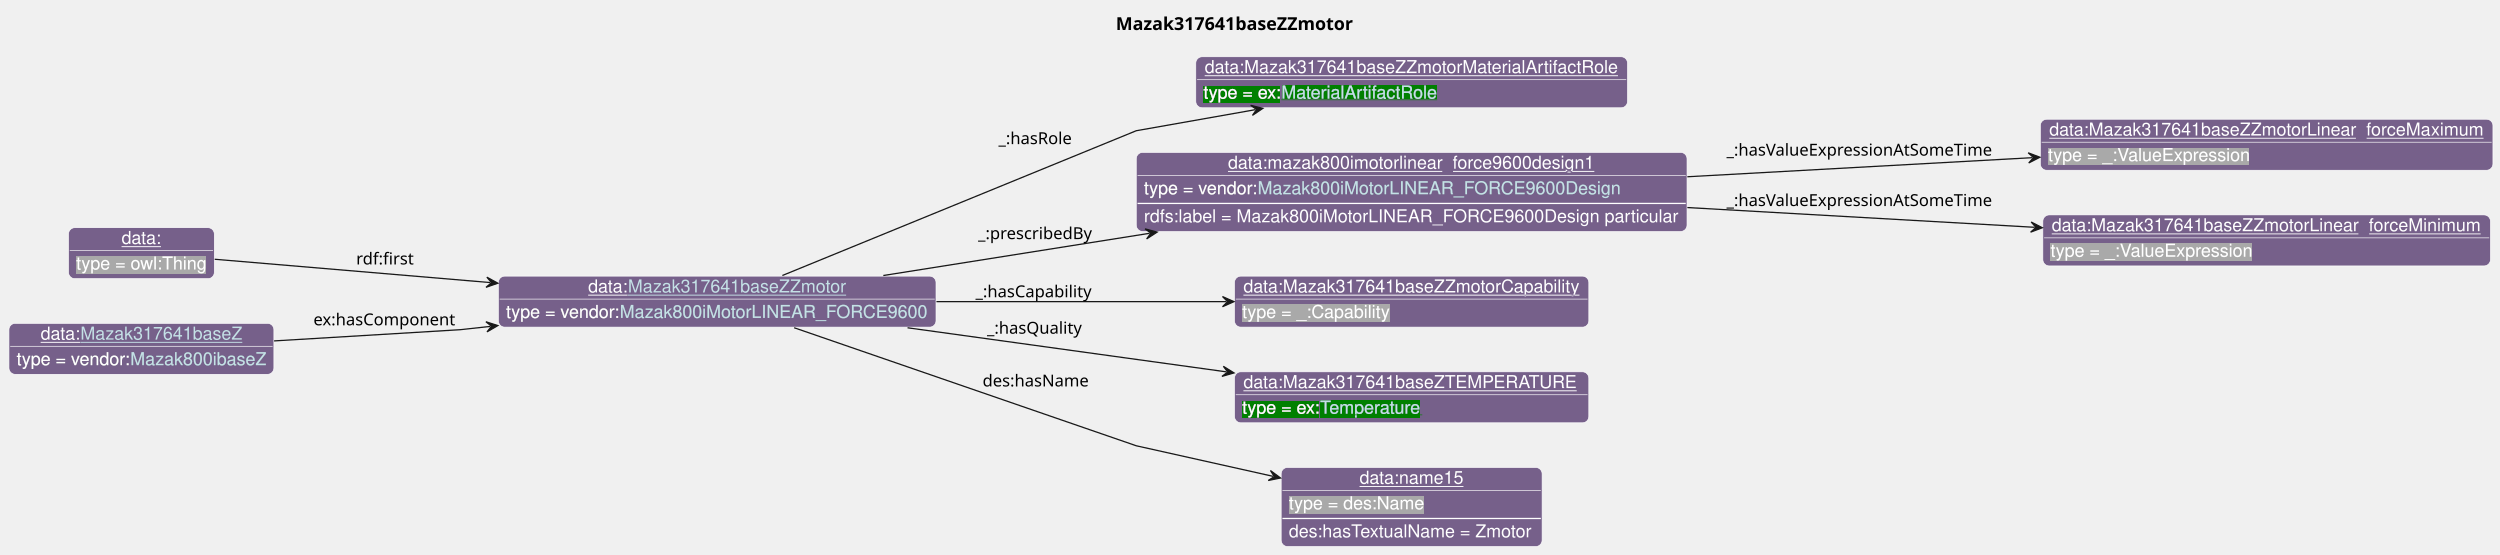
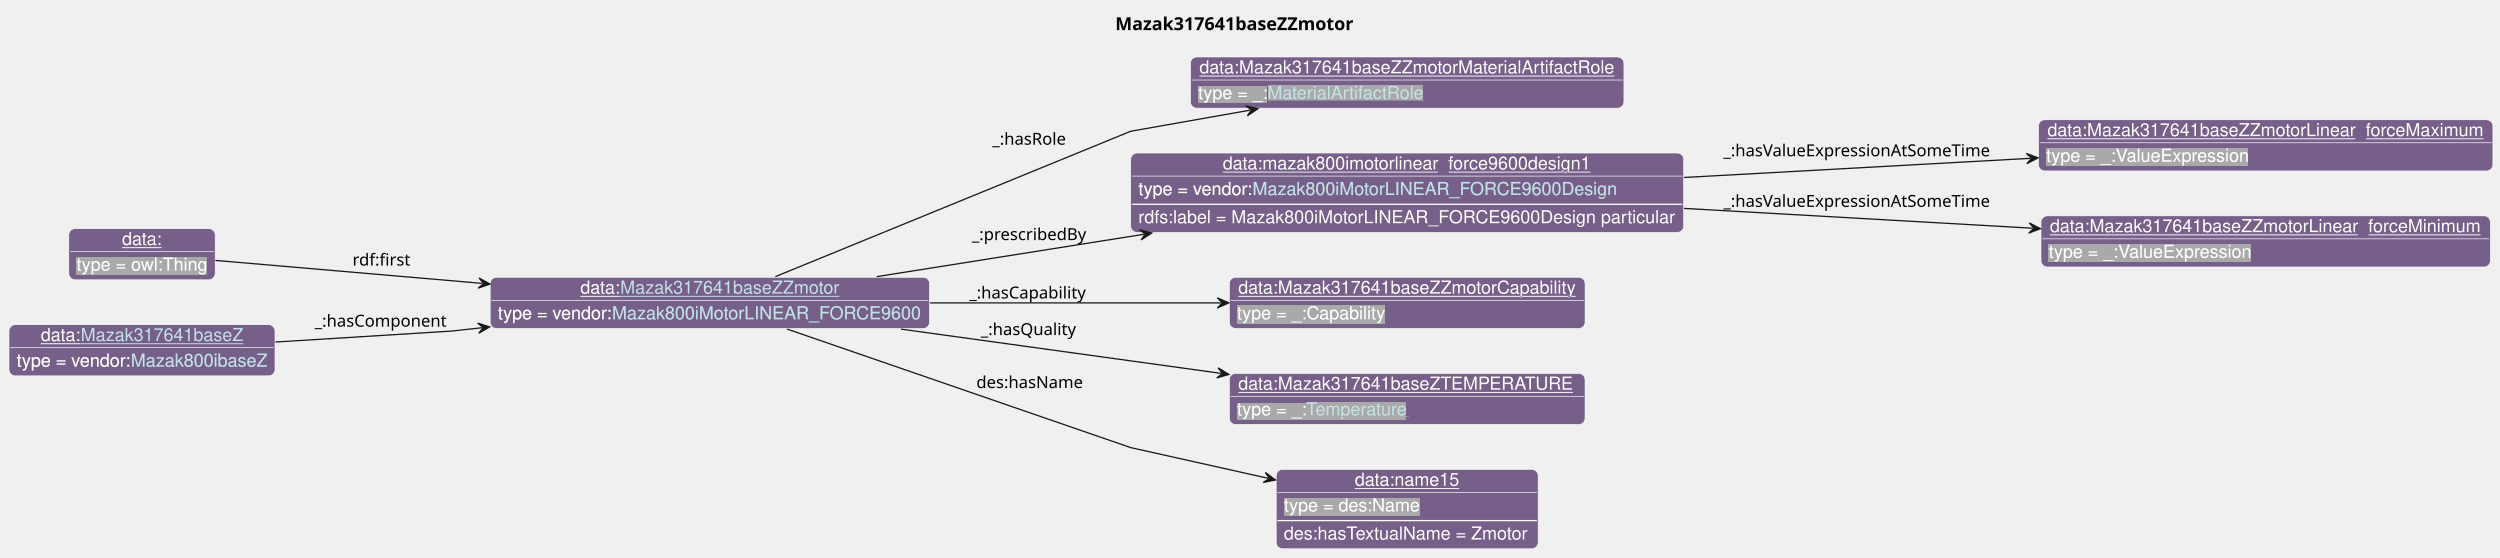
- <svg xmlns="http://www.w3.org/2000/svg" xmlns:xlink="http://www.w3.org/1999/xlink" contentStyleType="text/css" data-diagram-type="CLASS" height="435px" preserveAspectRatio="none" style="width:1960px;height:435px;background:#FFFFFF;" version="1.1" viewBox="0 0 1960 435" width="1960px" zoomAndPan="magnify">
+ <svg xmlns="http://www.w3.org/2000/svg" xmlns:xlink="http://www.w3.org/1999/xlink" contentStyleType="text/css" data-diagram-type="CLASS" height="435px" preserveAspectRatio="none" style="width:1952px;height:435px;background:#FFFFFF;" version="1.1" viewBox="0 0 1952 435" width="1952px" zoomAndPan="magnify">
  <defs>
-     <filter height="1" id="b9sr13lmsm0vr0" width="1" x="0" y="0">
+     <filter height="1" id="bdicj8oyvyqsb0" width="1" x="0" y="0">
      <feFlood flood-color="#76608A" result="flood" />
      <feComposite in="SourceGraphic" in2="flood" operator="over" />
    </filter>
-     <filter height="1" id="b9sr13lmsm0vr1" width="1" x="0" y="0">
-       <feFlood flood-color="#008000" result="flood" />
-       <feComposite in="SourceGraphic" in2="flood" operator="over" />
-     </filter>
-     <filter height="1" id="b9sr13lmsm0vr2" width="1" x="0" y="0">
+     <filter height="1" id="bdicj8oyvyqsb1" width="1" x="0" y="0">
      <feFlood flood-color="#A9A9A9" result="flood" />
      <feComposite in="SourceGraphic" in2="flood" operator="over" />
    </filter>
  </defs>
  <g>
    <g class="title" data-source-line="13">
-       <text fill="#000000" font-family="sans-serif" font-size="14" font-weight="bold" lengthAdjust="spacing" textLength="196.882" x="874.791" y="23.535">Mazak317641baseZZmotor</text>
+       <text fill="#000000" font-family="sans-serif" font-size="14" font-weight="bold" lengthAdjust="spacing" textLength="196.882" x="870.791" y="23.535">Mazak317641baseZZmotor</text>
    </g>
    <g class="entity" data-entity="o0" data-source-line="131" data-uid="ent0002" id="entity_o0">
-       <rect fill="#76608A" height="40" rx="5" ry="5" style="stroke:#FFFFFF;stroke-width:0.5;" width="343.106" x="390.73" y="216.488" />
-       <text fill="#FFFFFF" font-family="Helvetica" font-size="14" lengthAdjust="spacing" text-decoration="underline" textLength="31.138" x="461.114" y="229.269">data:</text>
+       <rect fill="#76608A" height="40" rx="5" ry="5" style="stroke:#FFFFFF;stroke-width:0.5;" width="343.106" x="382.73" y="216.488" />
+       <text fill="#FFFFFF" font-family="Helvetica" font-size="14" lengthAdjust="spacing" text-decoration="underline" textLength="31.138" x="453.114" y="229.269">data:</text>
      <a href="./Mazak317641baseZZmotor.html" target="_top" title="./Mazak317641baseZZmotor.html" xlink:actuate="onRequest" xlink:href="./Mazak317641baseZZmotor.html" xlink:show="new" xlink:title="./Mazak317641baseZZmotor.html" xlink:type="simple">
-         <text fill="#C4E1E6" font-family="Helvetica" font-size="14" lengthAdjust="spacing" text-decoration="underline" textLength="171.199" x="492.252" y="229.269">Mazak317641baseZZmotor</text>
+         <text fill="#C4E1E6" font-family="Helvetica" font-size="14" lengthAdjust="spacing" text-decoration="underline" textLength="171.199" x="484.252" y="229.269">Mazak317641baseZZmotor</text>
      </a>
-       <line style="stroke:#FFFFFF;stroke-width:0.5;" x1="391.73" x2="732.836" y1="234.488" y2="234.488" />
-       <text fill="#FFFFFF" filter="url(#b9sr13lmsm0vr0)" font-family="Helvetica" font-size="14" lengthAdjust="spacing" textLength="89.113" x="396.73" y="249.269">type = vendor:</text>
+       <line style="stroke:#FFFFFF;stroke-width:0.5;" x1="383.73" x2="724.836" y1="234.488" y2="234.488" />
+       <text fill="#FFFFFF" filter="url(#bdicj8oyvyqsb0)" font-family="Helvetica" font-size="14" lengthAdjust="spacing" textLength="89.113" x="388.73" y="249.269">type = vendor:</text>
      <a href="../Mazak.html#Mazak800iMotorLINEAR_FORCE9600" target="_top" title="../Mazak.html#Mazak800iMotorLINEAR_FORCE9600" xlink:actuate="onRequest" xlink:href="../Mazak.html#Mazak800iMotorLINEAR_FORCE9600" xlink:show="new" xlink:title="../Mazak.html#Mazak800iMotorLINEAR_FORCE9600" xlink:type="simple">
-         <text fill="#C4E1E6" filter="url(#b9sr13lmsm0vr0)" font-family="Helvetica" font-size="14" lengthAdjust="spacing" textLength="241.992" x="485.843" y="249.269">Mazak800iMotorLINEAR_FORCE9600</text>
-         <line style="stroke:#76608A;stroke-width:0.5;" x1="485.843" x2="727.836" y1="250.269" y2="250.269" />
+         <text fill="#C4E1E6" filter="url(#bdicj8oyvyqsb0)" font-family="Helvetica" font-size="14" lengthAdjust="spacing" textLength="241.992" x="477.843" y="249.269">Mazak800iMotorLINEAR_FORCE9600</text>
+         <line style="stroke:#76608A;stroke-width:0.5;" x1="477.843" x2="719.836" y1="250.269" y2="250.269" />
      </a>
    </g>
    <g class="entity" data-entity="o1" data-source-line="131" data-uid="ent0003" id="entity_o1">
-       <rect fill="#76608A" height="40" rx="5" ry="5" style="stroke:#FFFFFF;stroke-width:0.5;" width="338.488" x="937.49" y="44.488" />
-       <text fill="#FFFFFF" font-family="Helvetica" font-size="14" lengthAdjust="spacing" text-decoration="underline" textLength="324.488" x="944.49" y="57.269">data:Mazak317641baseZZmotorMaterialArtifactRole</text>
-       <line style="stroke:#FFFFFF;stroke-width:0.5;" x1="938.49" x2="1274.978" y1="62.488" y2="62.488" />
-       <text fill="#FFFFFF" filter="url(#b9sr13lmsm0vr1)" font-family="Helvetica" font-size="14" lengthAdjust="spacing" textLength="61.093" x="943.49" y="77.269">type = ex:</text>
-       <a href="../Example.html#MaterialArtifactRole" target="_top" title="../Example.html#MaterialArtifactRole" xlink:actuate="onRequest" xlink:href="../Example.html#MaterialArtifactRole" xlink:show="new" xlink:title="../Example.html#MaterialArtifactRole" xlink:type="simple">
-         <text fill="#C4E1E6" filter="url(#b9sr13lmsm0vr1)" font-family="Helvetica" font-size="14" lengthAdjust="spacing" textLength="122.151" x="1004.583" y="77.269">MaterialArtifactRole</text>
-         <line style="stroke:#008000;stroke-width:0.5;" x1="1004.583" x2="1126.734" y1="78.269" y2="78.269" />
+       <rect fill="#76608A" height="40" rx="5" ry="5" style="stroke:#FFFFFF;stroke-width:0.5;" width="338.488" x="929.49" y="44.488" />
+       <text fill="#FFFFFF" font-family="Helvetica" font-size="14" lengthAdjust="spacing" text-decoration="underline" textLength="324.488" x="936.49" y="57.269">data:Mazak317641baseZZmotorMaterialArtifactRole</text>
+       <line style="stroke:#FFFFFF;stroke-width:0.5;" x1="930.49" x2="1266.978" y1="62.488" y2="62.488" />
+       <text fill="#FFFFFF" filter="url(#bdicj8oyvyqsb1)" font-family="Helvetica" font-size="14" lengthAdjust="spacing" textLength="54.093" x="935.49" y="77.269">type = _:</text>
+       <a href="../MTConnect.html#MaterialArtifactRole" target="_top" title="../MTConnect.html#MaterialArtifactRole" xlink:actuate="onRequest" xlink:href="../MTConnect.html#MaterialArtifactRole" xlink:show="new" xlink:title="../MTConnect.html#MaterialArtifactRole" xlink:type="simple">
+         <text fill="#C4E1E6" filter="url(#bdicj8oyvyqsb1)" font-family="Helvetica" font-size="14" lengthAdjust="spacing" textLength="122.151" x="989.583" y="77.269">MaterialArtifactRole</text>
+         <line style="stroke:#A9A9A9;stroke-width:0.5;" x1="989.583" x2="1111.734" y1="78.269" y2="78.269" />
      </a>
    </g>
    <g class="entity" data-entity="o2" data-source-line="131" data-uid="ent0004" id="entity_o2">
-       <rect fill="#76608A" height="62" rx="5" ry="5" style="stroke:#FFFFFF;stroke-width:0.5;" width="431.802" x="890.83" y="119.488" />
-       <text fill="#FFFFFF" font-family="Helvetica" font-size="14" lengthAdjust="spacing" text-decoration="underline" textLength="287.964" x="962.749" y="132.269">data:mazak800imotorlinear_force9600design1</text>
-       <line style="stroke:#FFFFFF;stroke-width:0.5;" x1="891.83" x2="1321.632" y1="137.488" y2="137.488" />
-       <text fill="#FFFFFF" filter="url(#b9sr13lmsm0vr0)" font-family="Helvetica" font-size="14" lengthAdjust="spacing" textLength="89.113" x="896.83" y="152.269">type = vendor:</text>
+       <rect fill="#76608A" height="62" rx="5" ry="5" style="stroke:#FFFFFF;stroke-width:0.5;" width="431.802" x="882.83" y="119.488" />
+       <text fill="#FFFFFF" font-family="Helvetica" font-size="14" lengthAdjust="spacing" text-decoration="underline" textLength="287.964" x="954.749" y="132.269">data:mazak800imotorlinear_force9600design1</text>
+       <line style="stroke:#FFFFFF;stroke-width:0.5;" x1="883.83" x2="1313.632" y1="137.488" y2="137.488" />
+       <text fill="#FFFFFF" filter="url(#bdicj8oyvyqsb0)" font-family="Helvetica" font-size="14" lengthAdjust="spacing" textLength="89.113" x="888.83" y="152.269">type = vendor:</text>
      <a href="../Mazak.html#Mazak800iMotorLINEAR_FORCE9600Design" target="_top" title="../Mazak.html#Mazak800iMotorLINEAR_FORCE9600Design" xlink:actuate="onRequest" xlink:href="../Mazak.html#Mazak800iMotorLINEAR_FORCE9600Design" xlink:show="new" xlink:title="../Mazak.html#Mazak800iMotorLINEAR_FORCE9600Design" xlink:type="simple">
-         <text fill="#C4E1E6" filter="url(#b9sr13lmsm0vr0)" font-family="Helvetica" font-size="14" lengthAdjust="spacing" textLength="285.571" x="985.943" y="152.269">Mazak800iMotorLINEAR_FORCE9600Design</text>
-         <line style="stroke:#76608A;stroke-width:0.5;" x1="985.943" x2="1271.515" y1="153.269" y2="153.269" />
+         <text fill="#C4E1E6" filter="url(#bdicj8oyvyqsb0)" font-family="Helvetica" font-size="14" lengthAdjust="spacing" textLength="285.571" x="977.943" y="152.269">Mazak800iMotorLINEAR_FORCE9600Design</text>
+         <line style="stroke:#76608A;stroke-width:0.5;" x1="977.943" x2="1263.515" y1="153.269" y2="153.269" />
      </a>
-       <line style="stroke:#FFFFFF;stroke-width:1;" x1="891.83" x2="1321.632" y1="159.488" y2="159.488" />
-       <text fill="#FFFFFF" font-family="Helvetica" font-size="14" lengthAdjust="spacing" textLength="419.802" x="896.83" y="174.269">rdfs:label = Mazak800iMotorLINEAR_FORCE9600Design particular</text>
+       <line style="stroke:#FFFFFF;stroke-width:1;" x1="883.83" x2="1313.632" y1="159.488" y2="159.488" />
+       <text fill="#FFFFFF" font-family="Helvetica" font-size="14" lengthAdjust="spacing" textLength="419.802" x="888.83" y="174.269">rdfs:label = Mazak800iMotorLINEAR_FORCE9600Design particular</text>
    </g>
    <g class="entity" data-entity="o3" data-source-line="131" data-uid="ent0005" id="entity_o3">
-       <rect fill="#76608A" height="40" rx="5" ry="5" style="stroke:#FFFFFF;stroke-width:0.5;" width="354.833" x="1599.63" y="93.488" />
-       <text fill="#FFFFFF" font-family="Helvetica" font-size="14" lengthAdjust="spacing" text-decoration="underline" textLength="340.833" x="1606.63" y="106.269">data:Mazak317641baseZZmotorLinear_forceMaximum</text>
-       <line style="stroke:#FFFFFF;stroke-width:0.5;" x1="1600.63" x2="1953.463" y1="111.488" y2="111.488" />
-       <text fill="#FFFFFF" filter="url(#b9sr13lmsm0vr2)" font-family="Helvetica" font-size="14" lengthAdjust="spacing" textLength="159.154" x="1605.63" y="126.269">type = _:ValueExpression</text>
+       <rect fill="#76608A" height="40" rx="5" ry="5" style="stroke:#FFFFFF;stroke-width:0.5;" width="354.833" x="1591.63" y="93.488" />
+       <text fill="#FFFFFF" font-family="Helvetica" font-size="14" lengthAdjust="spacing" text-decoration="underline" textLength="340.833" x="1598.63" y="106.269">data:Mazak317641baseZZmotorLinear_forceMaximum</text>
+       <line style="stroke:#FFFFFF;stroke-width:0.5;" x1="1592.63" x2="1945.463" y1="111.488" y2="111.488" />
+       <text fill="#FFFFFF" filter="url(#bdicj8oyvyqsb1)" font-family="Helvetica" font-size="14" lengthAdjust="spacing" textLength="159.154" x="1597.63" y="126.269">type = _:ValueExpression</text>
    </g>
    <g class="entity" data-entity="o4" data-source-line="131" data-uid="ent0006" id="entity_o4">
-       <rect fill="#76608A" height="40" rx="5" ry="5" style="stroke:#FFFFFF;stroke-width:0.5;" width="350.943" x="1601.58" y="168.488" />
-       <text fill="#FFFFFF" font-family="Helvetica" font-size="14" lengthAdjust="spacing" text-decoration="underline" textLength="336.943" x="1608.58" y="181.269">data:Mazak317641baseZZmotorLinear_forceMinimum</text>
-       <line style="stroke:#FFFFFF;stroke-width:0.5;" x1="1602.58" x2="1951.523" y1="186.488" y2="186.488" />
-       <text fill="#FFFFFF" filter="url(#b9sr13lmsm0vr2)" font-family="Helvetica" font-size="14" lengthAdjust="spacing" textLength="159.154" x="1607.58" y="201.269">type = _:ValueExpression</text>
+       <rect fill="#76608A" height="40" rx="5" ry="5" style="stroke:#FFFFFF;stroke-width:0.5;" width="350.943" x="1593.58" y="168.488" />
+       <text fill="#FFFFFF" font-family="Helvetica" font-size="14" lengthAdjust="spacing" text-decoration="underline" textLength="336.943" x="1600.58" y="181.269">data:Mazak317641baseZZmotorLinear_forceMinimum</text>
+       <line style="stroke:#FFFFFF;stroke-width:0.5;" x1="1594.58" x2="1943.523" y1="186.488" y2="186.488" />
+       <text fill="#FFFFFF" filter="url(#bdicj8oyvyqsb1)" font-family="Helvetica" font-size="14" lengthAdjust="spacing" textLength="159.154" x="1599.58" y="201.269">type = _:ValueExpression</text>
    </g>
    <g class="entity" data-entity="o5" data-source-line="131" data-uid="ent0007" id="entity_o5">
-       <rect fill="#76608A" height="40" rx="5" ry="5" style="stroke:#FFFFFF;stroke-width:0.5;" width="277.812" x="967.83" y="216.488" />
-       <text fill="#FFFFFF" font-family="Helvetica" font-size="14" lengthAdjust="spacing" text-decoration="underline" textLength="263.812" x="974.83" y="229.269">data:Mazak317641baseZZmotorCapability</text>
-       <line style="stroke:#FFFFFF;stroke-width:0.5;" x1="968.83" x2="1244.642" y1="234.488" y2="234.488" />
-       <text fill="#FFFFFF" filter="url(#b9sr13lmsm0vr2)" font-family="Helvetica" font-size="14" lengthAdjust="spacing" textLength="115.568" x="973.83" y="249.269">type = _:Capability</text>
+       <rect fill="#76608A" height="40" rx="5" ry="5" style="stroke:#FFFFFF;stroke-width:0.5;" width="277.812" x="959.83" y="216.488" />
+       <text fill="#FFFFFF" font-family="Helvetica" font-size="14" lengthAdjust="spacing" text-decoration="underline" textLength="263.812" x="966.83" y="229.269">data:Mazak317641baseZZmotorCapability</text>
+       <line style="stroke:#FFFFFF;stroke-width:0.5;" x1="960.83" x2="1236.642" y1="234.488" y2="234.488" />
+       <text fill="#FFFFFF" filter="url(#bdicj8oyvyqsb1)" font-family="Helvetica" font-size="14" lengthAdjust="spacing" textLength="115.568" x="965.83" y="249.269">type = _:Capability</text>
    </g>
    <g class="entity" data-entity="o6" data-source-line="131" data-uid="ent0008" id="entity_o6">
-       <rect fill="#76608A" height="40" rx="5" ry="5" style="stroke:#FFFFFF;stroke-width:0.5;" width="277.785" x="967.84" y="291.488" />
-       <text fill="#FFFFFF" font-family="Helvetica" font-size="14" lengthAdjust="spacing" text-decoration="underline" textLength="263.785" x="974.84" y="304.269">data:Mazak317641baseZTEMPERATURE</text>
-       <line style="stroke:#FFFFFF;stroke-width:0.5;" x1="968.84" x2="1244.625" y1="309.488" y2="309.488" />
-       <text fill="#FFFFFF" filter="url(#b9sr13lmsm0vr1)" font-family="Helvetica" font-size="14" lengthAdjust="spacing" textLength="61.093" x="973.84" y="324.269">type = ex:</text>
-       <a href="../Example.html#Temperature" target="_top" title="../Example.html#Temperature" xlink:actuate="onRequest" xlink:href="../Example.html#Temperature" xlink:show="new" xlink:title="../Example.html#Temperature" xlink:type="simple">
-         <text fill="#C4E1E6" filter="url(#b9sr13lmsm0vr1)" font-family="Helvetica" font-size="14" lengthAdjust="spacing" textLength="80.144" x="1034.933" y="324.269">Temperature</text>
-         <line style="stroke:#008000;stroke-width:0.5;" x1="1034.933" x2="1115.077" y1="325.269" y2="325.269" />
+       <rect fill="#76608A" height="40" rx="5" ry="5" style="stroke:#FFFFFF;stroke-width:0.5;" width="277.785" x="959.84" y="291.488" />
+       <text fill="#FFFFFF" font-family="Helvetica" font-size="14" lengthAdjust="spacing" text-decoration="underline" textLength="263.785" x="966.84" y="304.269">data:Mazak317641baseZTEMPERATURE</text>
+       <line style="stroke:#FFFFFF;stroke-width:0.5;" x1="960.84" x2="1236.625" y1="309.488" y2="309.488" />
+       <text fill="#FFFFFF" filter="url(#bdicj8oyvyqsb1)" font-family="Helvetica" font-size="14" lengthAdjust="spacing" textLength="54.093" x="965.84" y="324.269">type = _:</text>
+       <a href="../MTConnect.html#Temperature" target="_top" title="../MTConnect.html#Temperature" xlink:actuate="onRequest" xlink:href="../MTConnect.html#Temperature" xlink:show="new" xlink:title="../MTConnect.html#Temperature" xlink:type="simple">
+         <text fill="#C4E1E6" filter="url(#bdicj8oyvyqsb1)" font-family="Helvetica" font-size="14" lengthAdjust="spacing" textLength="80.144" x="1019.933" y="324.269">Temperature</text>
+         <line style="stroke:#A9A9A9;stroke-width:0.5;" x1="1019.933" x2="1100.077" y1="325.269" y2="325.269" />
      </a>
    </g>
    <g class="entity" data-entity="o7" data-source-line="131" data-uid="ent0009" id="entity_o7">
-       <rect fill="#76608A" height="62" rx="5" ry="5" style="stroke:#FFFFFF;stroke-width:0.5;" width="204.582" x="1004.44" y="366.488" />
-       <text fill="#FFFFFF" font-family="Helvetica" font-size="14" lengthAdjust="spacing" text-decoration="underline" textLength="81.731" x="1065.866" y="379.269">data:name15</text>
-       <line style="stroke:#FFFFFF;stroke-width:0.5;" x1="1005.44" x2="1208.022" y1="384.488" y2="384.488" />
-       <text fill="#FFFFFF" filter="url(#b9sr13lmsm0vr2)" font-family="Helvetica" font-size="14" lengthAdjust="spacing" textLength="106.224" x="1010.44" y="399.269">type = des:Name</text>
-       <line style="stroke:#FFFFFF;stroke-width:1;" x1="1005.44" x2="1208.022" y1="406.488" y2="406.488" />
-       <text fill="#FFFFFF" font-family="Helvetica" font-size="14" lengthAdjust="spacing" textLength="192.582" x="1010.44" y="421.269">des:hasTextualName = Zmotor</text>
+       <rect fill="#76608A" height="62" rx="5" ry="5" style="stroke:#FFFFFF;stroke-width:0.5;" width="204.582" x="996.44" y="366.488" />
+       <text fill="#FFFFFF" font-family="Helvetica" font-size="14" lengthAdjust="spacing" text-decoration="underline" textLength="81.731" x="1057.866" y="379.269">data:name15</text>
+       <line style="stroke:#FFFFFF;stroke-width:0.5;" x1="997.44" x2="1200.022" y1="384.488" y2="384.488" />
+       <text fill="#FFFFFF" filter="url(#bdicj8oyvyqsb1)" font-family="Helvetica" font-size="14" lengthAdjust="spacing" textLength="106.224" x="1002.44" y="399.269">type = des:Name</text>
+       <line style="stroke:#FFFFFF;stroke-width:1;" x1="997.44" x2="1200.022" y1="406.488" y2="406.488" />
+       <text fill="#FFFFFF" font-family="Helvetica" font-size="14" lengthAdjust="spacing" textLength="192.582" x="1002.44" y="421.269">des:hasTextualName = Zmotor</text>
    </g>
    <g class="entity" data-entity="o8" data-source-line="131" data-uid="ent0010" id="entity_o8">
      <rect fill="#76608A" height="40" rx="5" ry="5" style="stroke:#FFFFFF;stroke-width:0.5;" width="114.334" x="53.7" y="178.488" />
      <text fill="#FFFFFF" font-family="Helvetica" font-size="14" lengthAdjust="spacing" text-decoration="underline" textLength="31.138" x="95.298" y="191.269">data:</text>
      <line style="stroke:#FFFFFF;stroke-width:0.5;" x1="54.7" x2="167.034" y1="196.488" y2="196.488" />
-       <text fill="#FFFFFF" filter="url(#b9sr13lmsm0vr2)" font-family="Helvetica" font-size="14" lengthAdjust="spacing" textLength="102.334" x="59.7" y="211.269">type = owl:Thing</text>
+       <text fill="#FFFFFF" filter="url(#bdicj8oyvyqsb1)" font-family="Helvetica" font-size="14" lengthAdjust="spacing" textLength="102.334" x="59.7" y="211.269">type = owl:Thing</text>
    </g>
    <g class="entity" data-entity="o9" data-source-line="131" data-uid="ent0011" id="entity_o9">
      <rect fill="#76608A" height="40" rx="5" ry="5" style="stroke:#FFFFFF;stroke-width:0.5;" width="207.727" x="7" y="253.488" />
      <text fill="#FFFFFF" font-family="Helvetica" font-size="14" lengthAdjust="spacing" text-decoration="underline" textLength="31.138" x="31.864" y="266.269">data:</text>
      <a href="./Mazak317641baseZ.html" target="_top" title="./Mazak317641baseZ.html" xlink:actuate="onRequest" xlink:href="./Mazak317641baseZ.html" xlink:show="new" xlink:title="./Mazak317641baseZ.html" xlink:type="simple">
        <text fill="#C4E1E6" font-family="Helvetica" font-size="14" lengthAdjust="spacing" text-decoration="underline" textLength="126.861" x="63.002" y="266.269">Mazak317641baseZ</text>
      </a>
      <line style="stroke:#FFFFFF;stroke-width:0.5;" x1="8" x2="213.727" y1="271.488" y2="271.488" />
-       <text fill="#FFFFFF" filter="url(#b9sr13lmsm0vr0)" font-family="Helvetica" font-size="14" lengthAdjust="spacing" textLength="89.113" x="13" y="286.269">type = vendor:</text>
+       <text fill="#FFFFFF" filter="url(#bdicj8oyvyqsb0)" font-family="Helvetica" font-size="14" lengthAdjust="spacing" textLength="89.113" x="13" y="286.269">type = vendor:</text>
      <a href="../Mazak.html#Mazak800ibaseZ" target="_top" title="../Mazak.html#Mazak800ibaseZ" xlink:actuate="onRequest" xlink:href="../Mazak.html#Mazak800ibaseZ" xlink:show="new" xlink:title="../Mazak.html#Mazak800ibaseZ" xlink:type="simple">
-         <text fill="#C4E1E6" filter="url(#b9sr13lmsm0vr0)" font-family="Helvetica" font-size="14" lengthAdjust="spacing" textLength="106.613" x="102.113" y="286.269">Mazak800ibaseZ</text>
+         <text fill="#C4E1E6" filter="url(#bdicj8oyvyqsb0)" font-family="Helvetica" font-size="14" lengthAdjust="spacing" textLength="106.613" x="102.113" y="286.269">Mazak800ibaseZ</text>
        <line style="stroke:#76608A;stroke-width:0.5;" x1="102.113" x2="208.727" y1="287.269" y2="287.269" />
      </a>
    </g>
    <g class="link" data-entity-1="o0" data-entity-2="o1" data-source-line="195" data-uid="lnk12" id="link_o0_o1">
-       <path codeLine="195" d="M613.38,215.988 C705.14,178.458 890.83,102.488 890.83,102.488 C890.83,102.488 933.332,94.973 984.192,85.983" fill="none" id="o0-to-o1" style="stroke:#181818;stroke-width:1;" />
-       <polygon fill="#181818" points="990.1,84.938,980.541,82.566,985.176,85.809,981.934,90.444,990.1,84.938" style="stroke:#181818;stroke-width:1;" />
-       <text fill="#000000" font-family="sans-serif" font-size="13" lengthAdjust="spacing" textLength="59.693" x="782.83" y="112.997">_:hasRole</text>
+       <path codeLine="195" d="M605.38,215.988 C697.14,178.458 882.83,102.488 882.83,102.488 C882.83,102.488 925.332,94.973 976.192,85.983" fill="none" id="o0-to-o1" style="stroke:#181818;stroke-width:1;" />
+       <polygon fill="#181818" points="982.1,84.938,972.541,82.566,977.176,85.809,973.934,90.444,982.1,84.938" style="stroke:#181818;stroke-width:1;" />
+       <text fill="#000000" font-family="sans-serif" font-size="13" lengthAdjust="spacing" textLength="59.693" x="774.83" y="112.997">_:hasRole</text>
    </g>
    <g class="link" data-entity-1="o0" data-entity-2="o2" data-source-line="195" data-uid="lnk13" id="link_o0_o2">
-       <path codeLine="195" d="M692.52,215.998 C756.68,205.828 829.684,194.247 901.304,182.897" fill="none" id="o0-to-o2" style="stroke:#181818;stroke-width:1;" />
-       <polygon fill="#181818" points="907.23,181.958,897.715,179.416,902.292,182.741,898.967,187.318,907.23,181.958" style="stroke:#181818;stroke-width:1;" />
-       <text fill="#000000" font-family="sans-serif" font-size="13" lengthAdjust="spacing" textLength="91.597" x="766.83" y="187.477">_:prescribedBy</text>
+       <path codeLine="195" d="M684.52,215.998 C748.68,205.828 821.684,194.247 893.304,182.897" fill="none" id="o0-to-o2" style="stroke:#181818;stroke-width:1;" />
+       <polygon fill="#181818" points="899.23,181.958,889.715,179.416,894.292,182.741,890.967,187.318,899.23,181.958" style="stroke:#181818;stroke-width:1;" />
+       <text fill="#000000" font-family="sans-serif" font-size="13" lengthAdjust="spacing" textLength="91.597" x="758.83" y="187.477">_:prescribedBy</text>
    </g>
    <g class="link" data-entity-1="o2" data-entity-2="o3" data-source-line="195" data-uid="lnk14" id="link_o2_o3">
-       <path codeLine="195" d="M1322.87,138.578 C1412.16,133.638 1508.499,128.3 1593.309,123.61" fill="none" id="o2-to-o3" style="stroke:#181818;stroke-width:1;" />
-       <polygon fill="#181818" points="1599.3,123.278,1590.093,119.781,1594.308,123.554,1590.535,127.769,1599.3,123.278" style="stroke:#181818;stroke-width:1;" />
-       <text fill="#000000" font-family="sans-serif" font-size="13" lengthAdjust="spacing" textLength="215.617" x="1353.63" y="122.027">_:hasValueExpressionAtSomeTime</text>
+       <path codeLine="195" d="M1314.87,138.578 C1404.16,133.638 1500.499,128.3 1585.309,123.61" fill="none" id="o2-to-o3" style="stroke:#181818;stroke-width:1;" />
+       <polygon fill="#181818" points="1591.3,123.278,1582.093,119.781,1586.308,123.554,1582.535,127.769,1591.3,123.278" style="stroke:#181818;stroke-width:1;" />
+       <text fill="#000000" font-family="sans-serif" font-size="13" lengthAdjust="spacing" textLength="215.617" x="1345.63" y="122.027">_:hasValueExpressionAtSomeTime</text>
    </g>
    <g class="link" data-entity-1="o2" data-entity-2="o4" data-source-line="195" data-uid="lnk15" id="link_o2_o4">
-       <path codeLine="195" d="M1322.87,162.718 C1412.83,167.838 1510.04,173.368 1595.21,178.208" fill="none" id="o2-to-o4" style="stroke:#181818;stroke-width:1;" />
-       <polygon fill="#181818" points="1601.2,178.548,1592.441,174.044,1596.208,178.265,1591.988,182.031,1601.2,178.548" style="stroke:#181818;stroke-width:1;" />
-       <text fill="#000000" font-family="sans-serif" font-size="13" lengthAdjust="spacing" textLength="215.617" x="1353.63" y="161.537">_:hasValueExpressionAtSomeTime</text>
+       <path codeLine="195" d="M1314.87,162.718 C1404.83,167.838 1502.04,173.368 1587.21,178.208" fill="none" id="o2-to-o4" style="stroke:#181818;stroke-width:1;" />
+       <polygon fill="#181818" points="1593.2,178.548,1584.441,174.044,1588.208,178.265,1583.988,182.031,1593.2,178.548" style="stroke:#181818;stroke-width:1;" />
+       <text fill="#000000" font-family="sans-serif" font-size="13" lengthAdjust="spacing" textLength="215.617" x="1345.63" y="161.537">_:hasValueExpressionAtSomeTime</text>
    </g>
    <g class="link" data-entity-1="o0" data-entity-2="o5" data-source-line="195" data-uid="lnk16" id="link_o0_o5">
-       <path codeLine="195" d="M734.17,236.488 C809.32,236.488 890.44,236.488 961.43,236.488" fill="none" id="o0-to-o5" style="stroke:#181818;stroke-width:1;" />
-       <polygon fill="#181818" points="967.43,236.488,958.43,232.488,962.43,236.488,958.43,240.488,967.43,236.488" style="stroke:#181818;stroke-width:1;" />
-       <text fill="#000000" font-family="sans-serif" font-size="13" lengthAdjust="spacing" textLength="95.132" x="764.83" y="233.057">_:hasCapability</text>
+       <path codeLine="195" d="M726.17,236.488 C801.32,236.488 882.44,236.488 953.43,236.488" fill="none" id="o0-to-o5" style="stroke:#181818;stroke-width:1;" />
+       <polygon fill="#181818" points="959.43,236.488,950.43,232.488,954.43,236.488,950.43,240.488,959.43,236.488" style="stroke:#181818;stroke-width:1;" />
+       <text fill="#000000" font-family="sans-serif" font-size="13" lengthAdjust="spacing" textLength="95.132" x="756.83" y="233.057">_:hasCapability</text>
    </g>
    <g class="link" data-entity-1="o0" data-entity-2="o6" data-source-line="195" data-uid="lnk17" id="link_o0_o6">
-       <path codeLine="195" d="M711.51,256.978 C791.34,268.018 883.266,280.727 961.527,291.547" fill="none" id="o0-to-o6" style="stroke:#181818;stroke-width:1;" />
-       <polygon fill="#181818" points="967.47,292.368,959.103,287.173,962.517,291.683,958.007,295.098,967.47,292.368" style="stroke:#181818;stroke-width:1;" />
-       <text fill="#000000" font-family="sans-serif" font-size="13" lengthAdjust="spacing" textLength="77.003" x="773.83" y="261.637">_:hasQuality</text>
+       <path codeLine="195" d="M703.51,256.978 C783.34,268.018 875.266,280.727 953.527,291.547" fill="none" id="o0-to-o6" style="stroke:#181818;stroke-width:1;" />
+       <polygon fill="#181818" points="959.47,292.368,951.103,287.173,954.517,291.683,950.007,295.098,959.47,292.368" style="stroke:#181818;stroke-width:1;" />
+       <text fill="#000000" font-family="sans-serif" font-size="13" lengthAdjust="spacing" textLength="77.003" x="765.83" y="261.637">_:hasQuality</text>
    </g>
    <g class="link" data-entity-1="o0" data-entity-2="o7" data-source-line="195" data-uid="lnk18" id="link_o0_o7">
-       <path codeLine="195" d="M622.6,256.948 C716.99,289.518 890.83,349.488 890.83,349.488 C890.83,349.488 942.544,361.04 998.094,373.45" fill="none" id="o0-to-o7" style="stroke:#181818;stroke-width:1;" />
-       <polygon fill="#181818" points="1003.95,374.758,996.039,368.892,999.07,373.668,994.294,376.7,1003.95,374.758" style="stroke:#181818;stroke-width:1;" />
-       <text fill="#000000" font-family="sans-serif" font-size="13" lengthAdjust="spacing" textLength="84.202" x="770.33" y="302.997">des:hasName</text>
+       <path codeLine="195" d="M614.6,256.948 C708.99,289.518 882.83,349.488 882.83,349.488 C882.83,349.488 934.544,361.04 990.094,373.45" fill="none" id="o0-to-o7" style="stroke:#181818;stroke-width:1;" />
+       <polygon fill="#181818" points="995.95,374.758,988.039,368.892,991.07,373.668,986.294,376.7,995.95,374.758" style="stroke:#181818;stroke-width:1;" />
+       <text fill="#000000" font-family="sans-serif" font-size="13" lengthAdjust="spacing" textLength="84.202" x="762.33" y="302.997">des:hasName</text>
    </g>
    <g class="link" data-entity-1="o8" data-entity-2="o0" data-source-line="195" data-uid="lnk19" id="link_o8_o0">
-       <path codeLine="195" d="M168.33,203.258 C223.96,207.968 305.821,214.893 384.351,221.533" fill="none" id="o8-to-o0" style="stroke:#181818;stroke-width:1;" />
-       <polygon fill="#181818" points="390.33,222.038,381.699,217.294,385.348,221.617,381.025,225.266,390.33,222.038" style="stroke:#181818;stroke-width:1;" />
-       <text fill="#000000" font-family="sans-serif" font-size="13" lengthAdjust="spacing" textLength="47.741" x="279.23" y="207.347">rdf:first</text>
+       <path codeLine="195" d="M168.22,203.338 C222.26,207.988 300.642,214.744 376.642,221.284" fill="none" id="o8-to-o0" style="stroke:#181818;stroke-width:1;" />
+       <polygon fill="#181818" points="382.62,221.798,373.996,217.041,377.638,221.37,373.31,225.012,382.62,221.798" style="stroke:#181818;stroke-width:1;" />
+       <text fill="#000000" font-family="sans-serif" font-size="13" lengthAdjust="spacing" textLength="47.741" x="275.23" y="207.347">rdf:first</text>
    </g>
    <g class="link" data-entity-1="o9" data-entity-2="o0" data-source-line="195" data-uid="lnk20" id="link_o9_o0">
-       <path codeLine="195" d="M214.88,267.278 C283.35,263.148 360.73,258.488 360.73,258.488 C360.73,258.488 366.526,257.854 384.356,255.894" fill="none" id="o9-to-o0" style="stroke:#181818;stroke-width:1;" />
-       <polygon fill="#181818" points="390.32,255.238,380.937,252.246,385.35,255.785,381.811,260.198,390.32,255.238" style="stroke:#181818;stroke-width:1;" />
-       <text fill="#000000" font-family="sans-serif" font-size="13" lengthAdjust="spacing" textLength="114.728" x="245.73" y="255.057">ex:hasComponent</text>
+       <path codeLine="195" d="M215.06,267.058 C280.43,262.988 352.73,258.488 352.73,258.488 C352.73,258.488 358.526,257.854 376.356,255.894" fill="none" id="o9-to-o0" style="stroke:#181818;stroke-width:1;" />
+       <polygon fill="#181818" points="382.32,255.238,372.937,252.246,377.35,255.785,373.811,260.198,382.32,255.238" style="stroke:#181818;stroke-width:1;" />
+       <text fill="#000000" font-family="sans-serif" font-size="13" lengthAdjust="spacing" textLength="106.012" x="245.73" y="255.057">_:hasComponent</text>
    </g>
  </g>
</svg>
